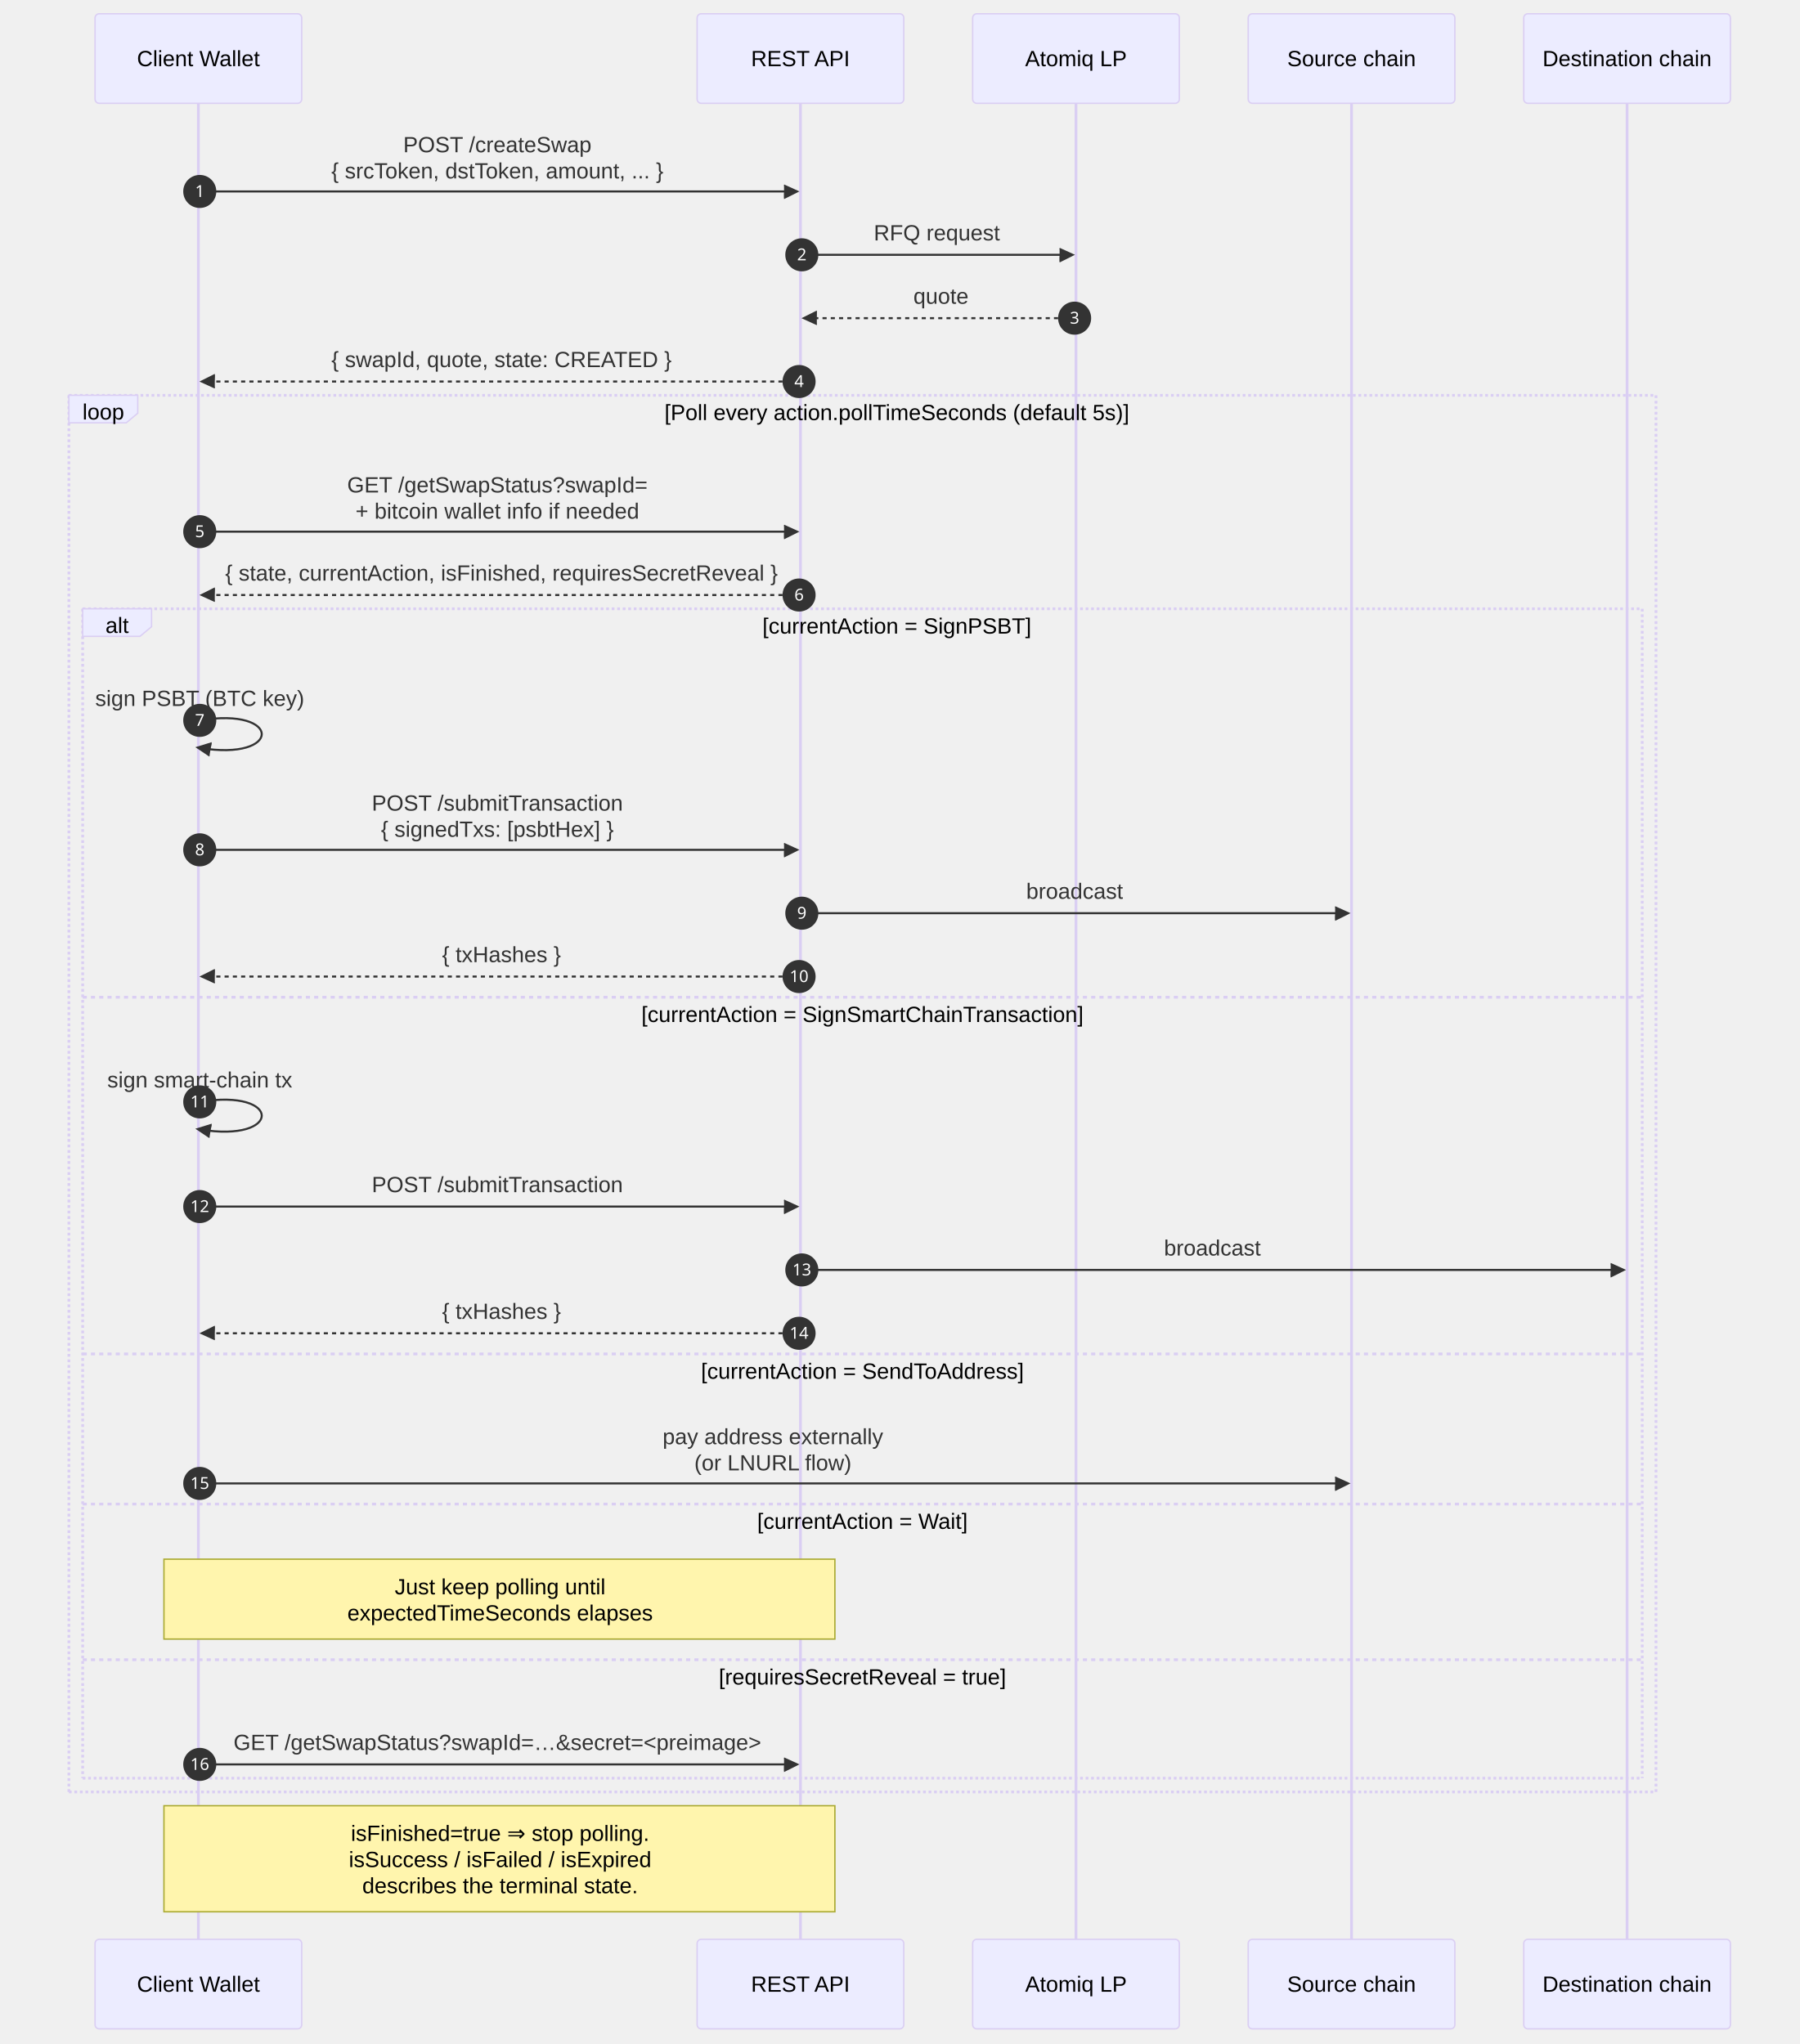
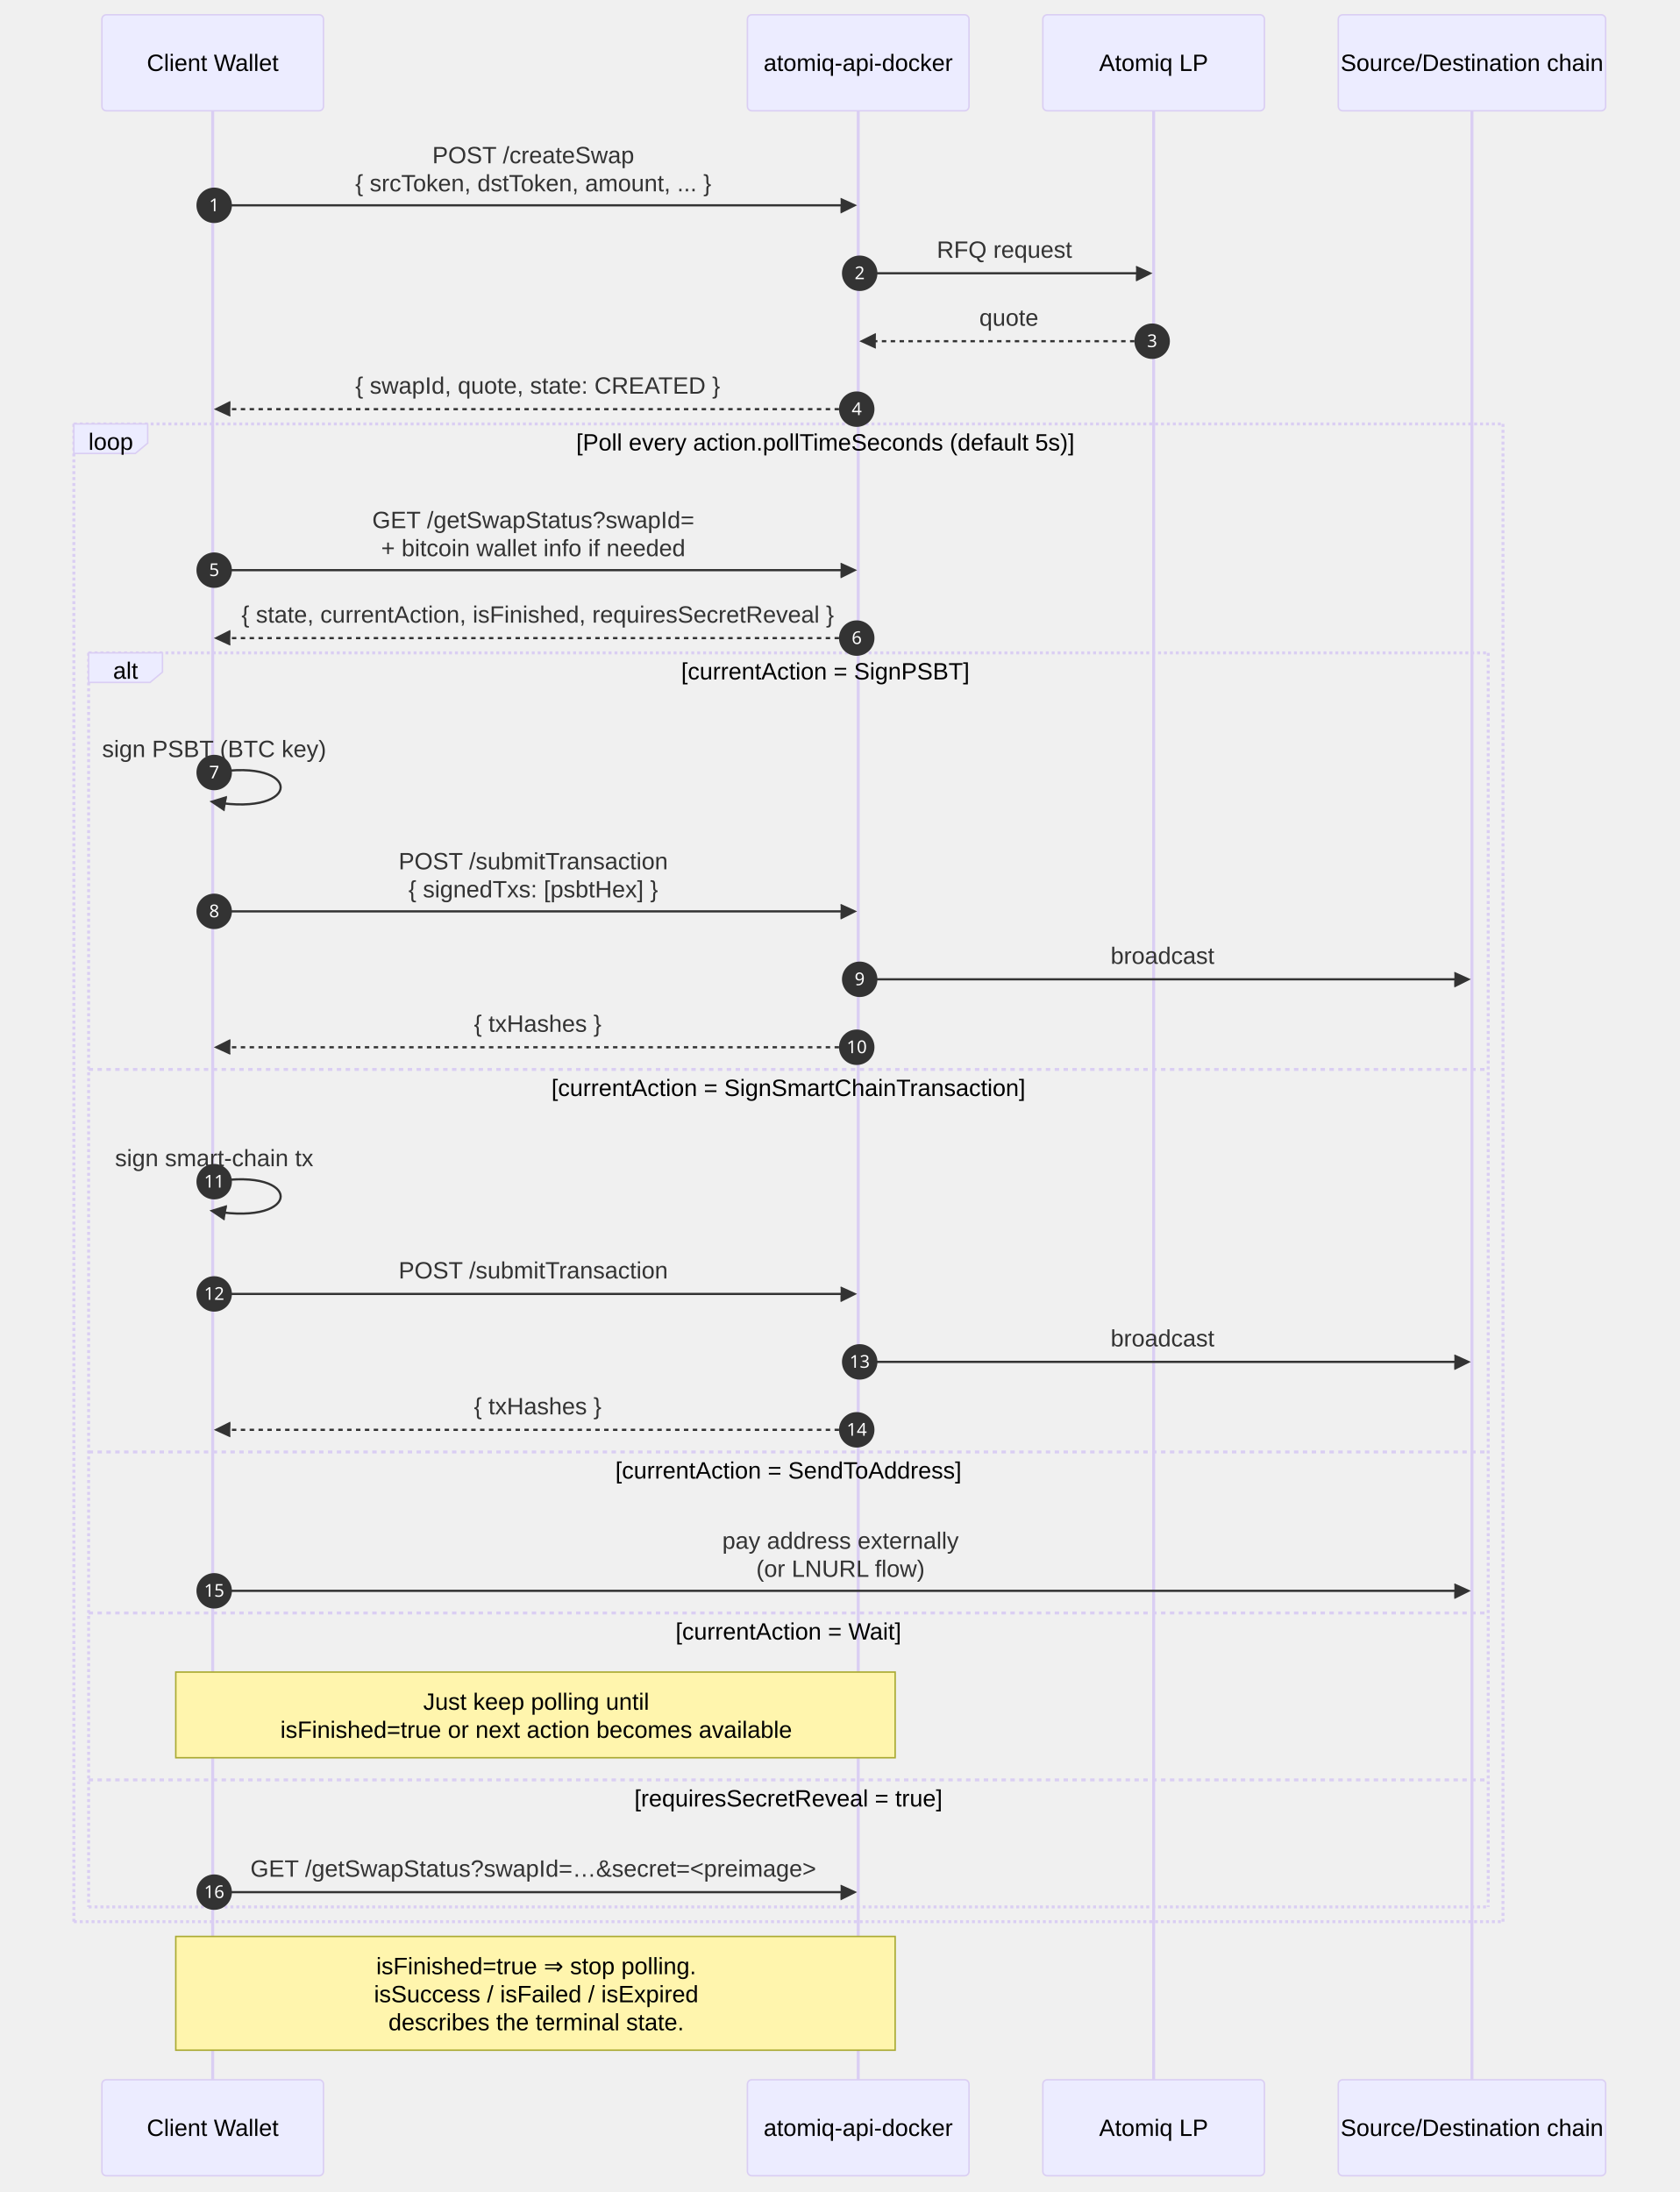
- <svg xmlns="http://www.w3.org/2000/svg" id="my-svg" width="100%" style="max-width: 1306px; background-color: transparent;" viewBox="-69 -10 1306 1484" role="graphics-document document" aria-roledescription="sequence">
-   <g>
-     <rect x="1037" y="1398" fill="#eaeaea" stroke="#666" width="150" height="65" name="C2" rx="3" ry="3" class="actor actor-bottom" />
-     <text x="1112" y="1430.5" dominant-baseline="central" alignment-baseline="central" class="actor actor-box" style="text-anchor: middle; font-size: 16px; font-weight: 400;">
-       <tspan x="1112" dy="0">Destination chain</tspan>
-     </text>
-   </g>
-   <g>
-     <rect x="837" y="1398" fill="#eaeaea" stroke="#666" width="150" height="65" name="C1" rx="3" ry="3" class="actor actor-bottom" />
-     <text x="912" y="1430.5" dominant-baseline="central" alignment-baseline="central" class="actor actor-box" style="text-anchor: middle; font-size: 16px; font-weight: 400;">
-       <tspan x="912" dy="0">Source chain</tspan>
+ <svg xmlns="http://www.w3.org/2000/svg" id="my-svg" width="100%" style="max-width: 1137px; background-color: transparent;" viewBox="-69 -10 1137 1484" role="graphics-document document" aria-roledescription="sequence">
+   <g>
+     <rect x="837" y="1398" fill="#eaeaea" stroke="#666" width="181" height="65" name="C" rx="3" ry="3" class="actor actor-bottom" />
+     <text x="927.5" y="1430.5" dominant-baseline="central" alignment-baseline="central" class="actor actor-box" style="text-anchor: middle; font-size: 16px; font-weight: 400;">
+       <tspan x="927.5" dy="0">Source/Destination chain</tspan>
    </text>
  </g>
  <g>
    <rect x="637" y="1398" fill="#eaeaea" stroke="#666" width="150" height="65" name="LP" rx="3" ry="3" class="actor actor-bottom" />
    <text x="712" y="1430.5" dominant-baseline="central" alignment-baseline="central" class="actor actor-box" style="text-anchor: middle; font-size: 16px; font-weight: 400;">
      <tspan x="712" dy="0">Atomiq LP</tspan>
    </text>
  </g>
  <g>
    <rect x="437" y="1398" fill="#eaeaea" stroke="#666" width="150" height="65" name="A" rx="3" ry="3" class="actor actor-bottom" />
    <text x="512" y="1430.5" dominant-baseline="central" alignment-baseline="central" class="actor actor-box" style="text-anchor: middle; font-size: 16px; font-weight: 400;">
-       <tspan x="512" dy="0">REST API</tspan>
+       <tspan x="512" dy="0">atomiq-api-docker</tspan>
    </text>
  </g>
  <g>
    <rect x="0" y="1398" fill="#eaeaea" stroke="#666" width="150" height="65" name="W" rx="3" ry="3" class="actor actor-bottom" />
    <text x="75" y="1430.5" dominant-baseline="central" alignment-baseline="central" class="actor actor-box" style="text-anchor: middle; font-size: 16px; font-weight: 400;">
      <tspan x="75" dy="0">Client Wallet</tspan>
    </text>
  </g>
  <g>
-     <line id="actor4" x1="1112" y1="65" x2="1112" y2="1398" class="actor-line 200" stroke-width="0.5px" stroke="#999" name="C2" />
-     <g id="root-4">
-       <rect x="1037" y="0" fill="#eaeaea" stroke="#666" width="150" height="65" name="C2" rx="3" ry="3" class="actor actor-top" />
-       <text x="1112" y="32.5" dominant-baseline="central" alignment-baseline="central" class="actor actor-box" style="text-anchor: middle; font-size: 16px; font-weight: 400;">
-         <tspan x="1112" dy="0">Destination chain</tspan>
-       </text>
-     </g>
-   </g>
-   <g>
-     <line id="actor3" x1="912" y1="65" x2="912" y2="1398" class="actor-line 200" stroke-width="0.5px" stroke="#999" name="C1" />
+     <line id="actor3" x1="927.5" y1="65" x2="927.5" y2="1398" class="actor-line 200" stroke-width="0.5px" stroke="#999" name="C" />
    <g id="root-3">
-       <rect x="837" y="0" fill="#eaeaea" stroke="#666" width="150" height="65" name="C1" rx="3" ry="3" class="actor actor-top" />
-       <text x="912" y="32.5" dominant-baseline="central" alignment-baseline="central" class="actor actor-box" style="text-anchor: middle; font-size: 16px; font-weight: 400;">
-         <tspan x="912" dy="0">Source chain</tspan>
+       <rect x="837" y="0" fill="#eaeaea" stroke="#666" width="181" height="65" name="C" rx="3" ry="3" class="actor actor-top" />
+       <text x="927.5" y="32.5" dominant-baseline="central" alignment-baseline="central" class="actor actor-box" style="text-anchor: middle; font-size: 16px; font-weight: 400;">
+         <tspan x="927.5" dy="0">Source/Destination chain</tspan>
      </text>
    </g>
  </g>
  <g>
    <line id="actor2" x1="712" y1="65" x2="712" y2="1398" class="actor-line 200" stroke-width="0.5px" stroke="#999" name="LP" />
    <g id="root-2">
      <rect x="637" y="0" fill="#eaeaea" stroke="#666" width="150" height="65" name="LP" rx="3" ry="3" class="actor actor-top" />
      <text x="712" y="32.5" dominant-baseline="central" alignment-baseline="central" class="actor actor-box" style="text-anchor: middle; font-size: 16px; font-weight: 400;">
        <tspan x="712" dy="0">Atomiq LP</tspan>
      </text>
    </g>
  </g>
  <g>
    <line id="actor1" x1="512" y1="65" x2="512" y2="1398" class="actor-line 200" stroke-width="0.5px" stroke="#999" name="A" />
    <g id="root-1">
      <rect x="437" y="0" fill="#eaeaea" stroke="#666" width="150" height="65" name="A" rx="3" ry="3" class="actor actor-top" />
      <text x="512" y="32.5" dominant-baseline="central" alignment-baseline="central" class="actor actor-box" style="text-anchor: middle; font-size: 16px; font-weight: 400;">
-         <tspan x="512" dy="0">REST API</tspan>
+         <tspan x="512" dy="0">atomiq-api-docker</tspan>
      </text>
    </g>
  </g>
  <g>
    <line id="actor0" x1="75" y1="65" x2="75" y2="1398" class="actor-line 200" stroke-width="0.5px" stroke="#999" name="W" />
    <g id="root-0">
      <rect x="0" y="0" fill="#eaeaea" stroke="#666" width="150" height="65" name="W" rx="3" ry="3" class="actor actor-top" />
      <text x="75" y="32.5" dominant-baseline="central" alignment-baseline="central" class="actor actor-box" style="text-anchor: middle; font-size: 16px; font-weight: 400;">
        <tspan x="75" dy="0">Client Wallet</tspan>
      </text>
    </g>
  </g>
  <style>#my-svg{font-family:"trebuchet ms",verdana,arial,sans-serif;font-size:16px;fill:#333;}@keyframes edge-animation-frame{from{stroke-dashoffset:0;}}@keyframes dash{to{stroke-dashoffset:0;}}#my-svg .edge-animation-slow{stroke-dasharray:9,5!important;stroke-dashoffset:900;animation:dash 50s linear infinite;stroke-linecap:round;}#my-svg .edge-animation-fast{stroke-dasharray:9,5!important;stroke-dashoffset:900;animation:dash 20s linear infinite;stroke-linecap:round;}#my-svg .error-icon{fill:#552222;}#my-svg .error-text{fill:#552222;stroke:#552222;}#my-svg .edge-thickness-normal{stroke-width:1px;}#my-svg .edge-thickness-thick{stroke-width:3.5px;}#my-svg .edge-pattern-solid{stroke-dasharray:0;}#my-svg .edge-thickness-invisible{stroke-width:0;fill:none;}#my-svg .edge-pattern-dashed{stroke-dasharray:3;}#my-svg .edge-pattern-dotted{stroke-dasharray:2;}#my-svg .marker{fill:#333333;stroke:#333333;}#my-svg .marker.cross{stroke:#333333;}#my-svg svg{font-family:"trebuchet ms",verdana,arial,sans-serif;font-size:16px;}#my-svg p{margin:0;}#my-svg .actor{stroke:hsl(259.626, 59.777%, 87.902%);fill:#ECECFF;}#my-svg text.actor&gt;tspan{fill:black;stroke:none;}#my-svg .actor-line{stroke:hsl(259.626, 59.777%, 87.902%);}#my-svg .innerArc{stroke-width:1.5;stroke-dasharray:none;}#my-svg .messageLine0{stroke-width:1.5;stroke-dasharray:none;stroke:#333;}#my-svg .messageLine1{stroke-width:1.5;stroke-dasharray:2,2;stroke:#333;}#my-svg #arrowhead path{fill:#333;stroke:#333;}#my-svg .sequenceNumber{fill:white;}#my-svg #sequencenumber{fill:#333;}#my-svg #crosshead path{fill:#333;stroke:#333;}#my-svg .messageText{fill:#333;stroke:none;}#my-svg .labelBox{stroke:hsl(259.626, 59.777%, 87.902%);fill:#ECECFF;}#my-svg .labelText,#my-svg .labelText&gt;tspan{fill:black;stroke:none;}#my-svg .loopText,#my-svg .loopText&gt;tspan{fill:black;stroke:none;}#my-svg .loopLine{stroke-width:2px;stroke-dasharray:2,2;stroke:hsl(259.626, 59.777%, 87.902%);fill:hsl(259.626, 59.777%, 87.902%);}#my-svg .note{stroke:#aaaa33;fill:#fff5ad;}#my-svg .noteText,#my-svg .noteText&gt;tspan{fill:black;stroke:none;}#my-svg .activation0{fill:#f4f4f4;stroke:#666;}#my-svg .activation1{fill:#f4f4f4;stroke:#666;}#my-svg .activation2{fill:#f4f4f4;stroke:#666;}#my-svg .actorPopupMenu{position:absolute;}#my-svg .actorPopupMenuPanel{position:absolute;fill:#ECECFF;box-shadow:0px 8px 16px 0px rgba(0,0,0,0.2);filter:drop-shadow(3px 5px 2px rgb(0 0 0 / 0.4));}#my-svg .actor-man line{stroke:hsl(259.626, 59.777%, 87.902%);fill:#ECECFF;}#my-svg .actor-man circle,#my-svg line{stroke:hsl(259.626, 59.777%, 87.902%);fill:#ECECFF;stroke-width:2px;}#my-svg :root{--mermaid-font-family:"trebuchet ms",verdana,arial,sans-serif;}</style>
  <g />
  <defs>
    <symbol id="computer" width="24" height="24">
      <path transform="scale(.5)" d="M2 2v13h20v-13h-20zm18 11h-16v-9h16v9zm-10.228 6l.466-1h3.524l.467 1h-4.457zm14.228 3h-24l2-6h2.104l-1.33 4h18.45l-1.297-4h2.073l2 6zm-5-10h-14v-7h14v7z" />
    </symbol>
  </defs>
  <defs>
    <symbol id="database" fill-rule="evenodd" clip-rule="evenodd">
      <path transform="scale(.5)" d="M12.258.001l.256.004.255.005.253.008.251.01.249.012.247.015.246.016.242.019.241.02.239.023.236.024.233.027.231.028.229.031.225.032.223.034.22.036.217.038.214.04.211.041.208.043.205.045.201.046.198.048.194.05.191.051.187.053.183.054.18.056.175.057.172.059.168.06.163.061.16.063.155.064.15.066.074.033.073.033.071.034.07.034.069.035.068.035.067.035.066.035.064.036.064.036.062.036.06.036.06.037.058.037.058.037.055.038.055.038.053.038.052.038.051.039.05.039.048.039.047.039.045.04.044.04.043.04.041.04.04.041.039.041.037.041.036.041.034.041.033.042.032.042.03.042.029.042.027.042.026.043.024.043.023.043.021.043.02.043.018.044.017.043.015.044.013.044.012.044.011.045.009.044.007.045.006.045.004.045.002.045.001.045v17l-.001.045-.002.045-.004.045-.006.045-.007.045-.009.044-.011.045-.012.044-.013.044-.015.044-.017.043-.018.044-.02.043-.021.043-.023.043-.024.043-.026.043-.027.042-.029.042-.03.042-.032.042-.033.042-.034.041-.036.041-.037.041-.039.041-.04.041-.041.04-.043.04-.044.04-.045.04-.047.039-.048.039-.05.039-.051.039-.052.038-.053.038-.055.038-.055.038-.058.037-.058.037-.06.037-.06.036-.062.036-.064.036-.064.036-.066.035-.067.035-.068.035-.069.035-.07.034-.071.034-.073.033-.074.033-.15.066-.155.064-.16.063-.163.061-.168.06-.172.059-.175.057-.18.056-.183.054-.187.053-.191.051-.194.05-.198.048-.201.046-.205.045-.208.043-.211.041-.214.04-.217.038-.22.036-.223.034-.225.032-.229.031-.231.028-.233.027-.236.024-.239.023-.241.02-.242.019-.246.016-.247.015-.249.012-.251.01-.253.008-.255.005-.256.004-.258.001-.258-.001-.256-.004-.255-.005-.253-.008-.251-.01-.249-.012-.247-.015-.245-.016-.243-.019-.241-.02-.238-.023-.236-.024-.234-.027-.231-.028-.228-.031-.226-.032-.223-.034-.22-.036-.217-.038-.214-.04-.211-.041-.208-.043-.204-.045-.201-.046-.198-.048-.195-.05-.19-.051-.187-.053-.184-.054-.179-.056-.176-.057-.172-.059-.167-.06-.164-.061-.159-.063-.155-.064-.151-.066-.074-.033-.072-.033-.072-.034-.07-.034-.069-.035-.068-.035-.067-.035-.066-.035-.064-.036-.063-.036-.062-.036-.061-.036-.06-.037-.058-.037-.057-.037-.056-.038-.055-.038-.053-.038-.052-.038-.051-.039-.049-.039-.049-.039-.046-.039-.046-.04-.044-.04-.043-.04-.041-.04-.04-.041-.039-.041-.037-.041-.036-.041-.034-.041-.033-.042-.032-.042-.03-.042-.029-.042-.027-.042-.026-.043-.024-.043-.023-.043-.021-.043-.02-.043-.018-.044-.017-.043-.015-.044-.013-.044-.012-.044-.011-.045-.009-.044-.007-.045-.006-.045-.004-.045-.002-.045-.001-.045v-17l.001-.045.002-.045.004-.045.006-.045.007-.045.009-.044.011-.045.012-.044.013-.044.015-.044.017-.043.018-.044.02-.043.021-.043.023-.043.024-.043.026-.043.027-.042.029-.042.03-.042.032-.042.033-.042.034-.041.036-.041.037-.041.039-.041.04-.041.041-.04.043-.04.044-.04.046-.04.046-.039.049-.039.049-.039.051-.039.052-.038.053-.038.055-.038.056-.038.057-.037.058-.037.06-.037.061-.036.062-.036.063-.036.064-.036.066-.035.067-.035.068-.035.069-.035.07-.034.072-.034.072-.033.074-.033.151-.066.155-.064.159-.063.164-.061.167-.06.172-.059.176-.057.179-.056.184-.054.187-.053.19-.051.195-.05.198-.048.201-.046.204-.045.208-.043.211-.041.214-.04.217-.038.22-.036.223-.034.226-.032.228-.031.231-.028.234-.027.236-.024.238-.023.241-.02.243-.019.245-.016.247-.015.249-.012.251-.01.253-.008.255-.005.256-.004.258-.001.258.001zm-9.258 20.499v.01l.001.021.003.021.004.022.005.021.006.022.007.022.009.023.01.022.011.023.012.023.013.023.015.023.016.024.017.023.018.024.019.024.021.024.022.025.023.024.024.025.052.049.056.05.061.051.066.051.07.051.075.051.079.052.084.052.088.052.092.052.097.052.102.051.105.052.11.052.114.051.119.051.123.051.127.05.131.05.135.05.139.048.144.049.147.047.152.047.155.047.16.045.163.045.167.043.171.043.176.041.178.041.183.039.187.039.19.037.194.035.197.035.202.033.204.031.209.03.212.029.216.027.219.025.222.024.226.021.23.02.233.018.236.016.24.015.243.012.246.01.249.008.253.005.256.004.259.001.26-.001.257-.004.254-.005.25-.008.247-.011.244-.012.241-.014.237-.016.233-.018.231-.021.226-.021.224-.024.22-.026.216-.027.212-.028.21-.031.205-.031.202-.034.198-.034.194-.036.191-.037.187-.039.183-.04.179-.04.175-.042.172-.043.168-.044.163-.045.16-.046.155-.046.152-.047.148-.048.143-.049.139-.049.136-.05.131-.05.126-.05.123-.051.118-.052.114-.051.11-.052.106-.052.101-.052.096-.052.092-.052.088-.053.083-.051.079-.052.074-.052.07-.051.065-.051.06-.051.056-.05.051-.05.023-.024.023-.025.021-.024.02-.024.019-.024.018-.024.017-.024.015-.023.014-.024.013-.023.012-.023.01-.023.01-.022.008-.022.006-.022.006-.022.004-.022.004-.021.001-.021.001-.021v-4.127l-.077.055-.08.053-.083.054-.085.053-.087.052-.09.052-.093.051-.095.05-.097.05-.1.049-.102.049-.105.048-.106.047-.109.047-.111.046-.114.045-.115.045-.118.044-.12.043-.122.042-.124.042-.126.041-.128.04-.13.04-.132.038-.134.038-.135.037-.138.037-.139.035-.142.035-.143.034-.144.033-.147.032-.148.031-.15.03-.151.03-.153.029-.154.027-.156.027-.158.026-.159.025-.161.024-.162.023-.163.022-.165.021-.166.02-.167.019-.169.018-.169.017-.171.016-.173.015-.173.014-.175.013-.175.012-.177.011-.178.01-.179.008-.179.008-.181.006-.182.005-.182.004-.184.003-.184.002h-.37l-.184-.002-.184-.003-.182-.004-.182-.005-.181-.006-.179-.008-.179-.008-.178-.01-.176-.011-.176-.012-.175-.013-.173-.014-.172-.015-.171-.016-.17-.017-.169-.018-.167-.019-.166-.02-.165-.021-.163-.022-.162-.023-.161-.024-.159-.025-.157-.026-.156-.027-.155-.027-.153-.029-.151-.03-.15-.03-.148-.031-.146-.032-.145-.033-.143-.034-.141-.035-.14-.035-.137-.037-.136-.037-.134-.038-.132-.038-.13-.04-.128-.04-.126-.041-.124-.042-.122-.042-.12-.044-.117-.043-.116-.045-.113-.045-.112-.046-.109-.047-.106-.047-.105-.048-.102-.049-.1-.049-.097-.05-.095-.05-.093-.052-.09-.051-.087-.052-.085-.053-.083-.054-.08-.054-.077-.054v4.127zm0-5.654v.011l.001.021.003.021.004.021.005.022.006.022.007.022.009.022.01.022.011.023.012.023.013.023.015.024.016.023.017.024.018.024.019.024.021.024.022.024.023.025.024.024.052.05.056.05.061.05.066.051.07.051.075.052.079.051.084.052.088.052.092.052.097.052.102.052.105.052.11.051.114.051.119.052.123.05.127.051.131.05.135.049.139.049.144.048.147.048.152.047.155.046.16.045.163.045.167.044.171.042.176.042.178.04.183.04.187.038.19.037.194.036.197.034.202.033.204.032.209.03.212.028.216.027.219.025.222.024.226.022.23.02.233.018.236.016.24.014.243.012.246.01.249.008.253.006.256.003.259.001.26-.001.257-.003.254-.006.25-.008.247-.01.244-.012.241-.015.237-.016.233-.018.231-.02.226-.022.224-.024.22-.025.216-.027.212-.029.21-.03.205-.032.202-.033.198-.035.194-.036.191-.037.187-.039.183-.039.179-.041.175-.042.172-.043.168-.044.163-.045.16-.045.155-.047.152-.047.148-.048.143-.048.139-.05.136-.049.131-.05.126-.051.123-.051.118-.051.114-.052.11-.052.106-.052.101-.052.096-.052.092-.052.088-.052.083-.052.079-.052.074-.051.07-.052.065-.051.06-.05.056-.051.051-.049.023-.025.023-.024.021-.025.02-.024.019-.024.018-.024.017-.024.015-.023.014-.023.013-.024.012-.022.01-.023.01-.023.008-.022.006-.022.006-.022.004-.021.004-.022.001-.021.001-.021v-4.139l-.077.054-.08.054-.083.054-.085.052-.087.053-.09.051-.093.051-.095.051-.097.05-.1.049-.102.049-.105.048-.106.047-.109.047-.111.046-.114.045-.115.044-.118.044-.12.044-.122.042-.124.042-.126.041-.128.04-.13.039-.132.039-.134.038-.135.037-.138.036-.139.036-.142.035-.143.033-.144.033-.147.033-.148.031-.15.03-.151.03-.153.028-.154.028-.156.027-.158.026-.159.025-.161.024-.162.023-.163.022-.165.021-.166.02-.167.019-.169.018-.169.017-.171.016-.173.015-.173.014-.175.013-.175.012-.177.011-.178.009-.179.009-.179.007-.181.007-.182.005-.182.004-.184.003-.184.002h-.37l-.184-.002-.184-.003-.182-.004-.182-.005-.181-.007-.179-.007-.179-.009-.178-.009-.176-.011-.176-.012-.175-.013-.173-.014-.172-.015-.171-.016-.17-.017-.169-.018-.167-.019-.166-.02-.165-.021-.163-.022-.162-.023-.161-.024-.159-.025-.157-.026-.156-.027-.155-.028-.153-.028-.151-.03-.15-.03-.148-.031-.146-.033-.145-.033-.143-.033-.141-.035-.14-.036-.137-.036-.136-.037-.134-.038-.132-.039-.13-.039-.128-.04-.126-.041-.124-.042-.122-.043-.12-.043-.117-.044-.116-.044-.113-.046-.112-.046-.109-.046-.106-.047-.105-.048-.102-.049-.1-.049-.097-.05-.095-.051-.093-.051-.09-.051-.087-.053-.085-.052-.083-.054-.08-.054-.077-.054v4.139zm0-5.666v.011l.001.02.003.022.004.021.005.022.006.021.007.022.009.023.01.022.011.023.012.023.013.023.015.023.016.024.017.024.018.023.019.024.021.025.022.024.023.024.024.025.052.05.056.05.061.05.066.051.07.051.075.052.079.051.084.052.088.052.092.052.097.052.102.052.105.051.11.052.114.051.119.051.123.051.127.05.131.05.135.05.139.049.144.048.147.048.152.047.155.046.16.045.163.045.167.043.171.043.176.042.178.04.183.04.187.038.19.037.194.036.197.034.202.033.204.032.209.03.212.028.216.027.219.025.222.024.226.021.23.02.233.018.236.017.24.014.243.012.246.01.249.008.253.006.256.003.259.001.26-.001.257-.003.254-.006.25-.008.247-.01.244-.013.241-.014.237-.016.233-.018.231-.02.226-.022.224-.024.22-.025.216-.027.212-.029.21-.03.205-.032.202-.033.198-.035.194-.036.191-.037.187-.039.183-.039.179-.041.175-.042.172-.043.168-.044.163-.045.16-.045.155-.047.152-.047.148-.048.143-.049.139-.049.136-.049.131-.051.126-.05.123-.051.118-.052.114-.051.11-.052.106-.052.101-.052.096-.052.092-.052.088-.052.083-.052.079-.052.074-.052.07-.051.065-.051.06-.051.056-.05.051-.049.023-.025.023-.025.021-.024.02-.024.019-.024.018-.024.017-.024.015-.023.014-.024.013-.023.012-.023.01-.022.01-.023.008-.022.006-.022.006-.022.004-.022.004-.021.001-.021.001-.021v-4.153l-.077.054-.08.054-.083.053-.085.053-.087.053-.09.051-.093.051-.095.051-.097.05-.1.049-.102.048-.105.048-.106.048-.109.046-.111.046-.114.046-.115.044-.118.044-.12.043-.122.043-.124.042-.126.041-.128.04-.13.039-.132.039-.134.038-.135.037-.138.036-.139.036-.142.034-.143.034-.144.033-.147.032-.148.032-.15.03-.151.03-.153.028-.154.028-.156.027-.158.026-.159.024-.161.024-.162.023-.163.023-.165.021-.166.02-.167.019-.169.018-.169.017-.171.016-.173.015-.173.014-.175.013-.175.012-.177.01-.178.01-.179.009-.179.007-.181.006-.182.006-.182.004-.184.003-.184.001-.185.001-.185-.001-.184-.001-.184-.003-.182-.004-.182-.006-.181-.006-.179-.007-.179-.009-.178-.01-.176-.01-.176-.012-.175-.013-.173-.014-.172-.015-.171-.016-.17-.017-.169-.018-.167-.019-.166-.02-.165-.021-.163-.023-.162-.023-.161-.024-.159-.024-.157-.026-.156-.027-.155-.028-.153-.028-.151-.03-.15-.03-.148-.032-.146-.032-.145-.033-.143-.034-.141-.034-.14-.036-.137-.036-.136-.037-.134-.038-.132-.039-.13-.039-.128-.041-.126-.041-.124-.041-.122-.043-.12-.043-.117-.044-.116-.044-.113-.046-.112-.046-.109-.046-.106-.048-.105-.048-.102-.048-.1-.05-.097-.049-.095-.051-.093-.051-.09-.052-.087-.052-.085-.053-.083-.053-.08-.054-.077-.054v4.153zm8.74-8.179l-.257.004-.254.005-.25.008-.247.011-.244.012-.241.014-.237.016-.233.018-.231.021-.226.022-.224.023-.22.026-.216.027-.212.028-.21.031-.205.032-.202.033-.198.034-.194.036-.191.038-.187.038-.183.04-.179.041-.175.042-.172.043-.168.043-.163.045-.16.046-.155.046-.152.048-.148.048-.143.048-.139.049-.136.05-.131.05-.126.051-.123.051-.118.051-.114.052-.11.052-.106.052-.101.052-.096.052-.092.052-.088.052-.083.052-.079.052-.074.051-.07.052-.065.051-.06.05-.056.05-.051.05-.023.025-.023.024-.021.024-.02.025-.019.024-.018.024-.017.023-.015.024-.014.023-.013.023-.012.023-.01.023-.01.022-.008.022-.006.023-.006.021-.004.022-.004.021-.001.021-.001.021.001.021.001.021.004.021.004.022.006.021.006.023.008.022.01.022.01.023.012.023.013.023.014.023.015.024.017.023.018.024.019.024.02.025.021.024.023.024.023.025.051.05.056.05.06.05.065.051.07.052.074.051.079.052.083.052.088.052.092.052.096.052.101.052.106.052.11.052.114.052.118.051.123.051.126.051.131.05.136.05.139.049.143.048.148.048.152.048.155.046.16.046.163.045.168.043.172.043.175.042.179.041.183.04.187.038.191.038.194.036.198.034.202.033.205.032.21.031.212.028.216.027.22.026.224.023.226.022.231.021.233.018.237.016.241.014.244.012.247.011.25.008.254.005.257.004.26.001.26-.001.257-.004.254-.005.25-.008.247-.011.244-.012.241-.014.237-.016.233-.018.231-.021.226-.022.224-.023.22-.026.216-.027.212-.028.21-.031.205-.032.202-.033.198-.034.194-.036.191-.038.187-.038.183-.04.179-.041.175-.042.172-.043.168-.043.163-.045.16-.046.155-.046.152-.048.148-.048.143-.048.139-.049.136-.05.131-.05.126-.051.123-.051.118-.051.114-.052.11-.052.106-.052.101-.052.096-.052.092-.052.088-.052.083-.052.079-.052.074-.051.07-.052.065-.051.06-.05.056-.05.051-.05.023-.025.023-.024.021-.024.02-.025.019-.024.018-.024.017-.023.015-.024.014-.023.013-.023.012-.023.01-.023.01-.022.008-.022.006-.023.006-.021.004-.022.004-.021.001-.021.001-.021-.001-.021-.001-.021-.004-.021-.004-.022-.006-.021-.006-.023-.008-.022-.01-.022-.01-.023-.012-.023-.013-.023-.014-.023-.015-.024-.017-.023-.018-.024-.019-.024-.02-.025-.021-.024-.023-.024-.023-.025-.051-.05-.056-.05-.06-.05-.065-.051-.07-.052-.074-.051-.079-.052-.083-.052-.088-.052-.092-.052-.096-.052-.101-.052-.106-.052-.11-.052-.114-.052-.118-.051-.123-.051-.126-.051-.131-.05-.136-.05-.139-.049-.143-.048-.148-.048-.152-.048-.155-.046-.16-.046-.163-.045-.168-.043-.172-.043-.175-.042-.179-.041-.183-.04-.187-.038-.191-.038-.194-.036-.198-.034-.202-.033-.205-.032-.21-.031-.212-.028-.216-.027-.22-.026-.224-.023-.226-.022-.231-.021-.233-.018-.237-.016-.241-.014-.244-.012-.247-.011-.25-.008-.254-.005-.257-.004-.26-.001-.26.001z" />
    </symbol>
  </defs>
  <defs>
    <symbol id="clock" width="24" height="24">
      <path transform="scale(.5)" d="M12 2c5.514 0 10 4.486 10 10s-4.486 10-10 10-10-4.486-10-10 4.486-10 10-10zm0-2c-6.627 0-12 5.373-12 12s5.373 12 12 12 12-5.373 12-12-5.373-12-12-12zm5.848 12.459c.202.038.202.333.001.372-1.907.361-6.045 1.111-6.547 1.111-.719 0-1.301-.582-1.301-1.301 0-.512.77-5.447 1.125-7.445.034-.192.312-.181.343.014l.985 6.238 5.394 1.011z" />
    </symbol>
  </defs>
  <defs>
    <marker id="arrowhead" refX="7.9" refY="5" markerUnits="userSpaceOnUse" markerWidth="12" markerHeight="12" orient="auto-start-reverse">
      <path d="M -1 0 L 10 5 L 0 10 z" />
    </marker>
  </defs>
  <defs>
    <marker id="crosshead" markerWidth="15" markerHeight="8" orient="auto" refX="4" refY="4.5">
      <path fill="none" stroke="#000000" stroke-width="1pt" d="M 1,2 L 6,7 M 6,2 L 1,7" style="stroke-dasharray: 0, 0;" />
    </marker>
  </defs>
  <defs>
    <marker id="filled-head" refX="15.5" refY="7" markerWidth="20" markerHeight="28" orient="auto">
      <path d="M 18,7 L9,13 L14,7 L9,1 Z" />
    </marker>
  </defs>
  <defs>
    <marker id="sequencenumber" refX="15" refY="15" markerWidth="60" markerHeight="40" orient="auto">
      <circle cx="15" cy="15" r="6" />
    </marker>
  </defs>
  <g>
    <rect x="50" y="1122" fill="#EDF2AE" stroke="#666" width="487" height="58" class="note" />
    <text x="294" y="1127" text-anchor="middle" dominant-baseline="middle" alignment-baseline="middle" class="noteText" dy="1em" style="font-size: 16px; font-weight: 400;">
      <tspan x="294">Just keep polling until</tspan>
    </text>
    <text x="294" y="1146" text-anchor="middle" dominant-baseline="middle" alignment-baseline="middle" class="noteText" dy="1em" style="font-size: 16px; font-weight: 400;">
-       <tspan x="294">expectedTimeSeconds elapses</tspan>
-     </text>
-   </g>
-   <g>
-     <line x1="-9" y1="432" x2="1123" y2="432" class="loopLine" />
-     <line x1="1123" y1="432" x2="1123" y2="1281" class="loopLine" />
-     <line x1="-9" y1="1281" x2="1123" y2="1281" class="loopLine" />
+       <tspan x="294">isFinished=true or next action becomes available</tspan>
+     </text>
+   </g>
+   <g>
+     <line x1="-9" y1="432" x2="938.5" y2="432" class="loopLine" />
+     <line x1="938.5" y1="432" x2="938.5" y2="1281" class="loopLine" />
+     <line x1="-9" y1="1281" x2="938.5" y2="1281" class="loopLine" />
    <line x1="-9" y1="432" x2="-9" y2="1281" class="loopLine" />
-     <line x1="-9" y1="714" x2="1123" y2="714" class="loopLine" style="stroke-dasharray: 3, 3;" />
-     <line x1="-9" y1="973" x2="1123" y2="973" class="loopLine" style="stroke-dasharray: 3, 3;" />
-     <line x1="-9" y1="1082" x2="1123" y2="1082" class="loopLine" style="stroke-dasharray: 3, 3;" />
-     <line x1="-9" y1="1195" x2="1123" y2="1195" class="loopLine" style="stroke-dasharray: 3, 3;" />
+     <line x1="-9" y1="714" x2="938.5" y2="714" class="loopLine" style="stroke-dasharray: 3, 3;" />
+     <line x1="-9" y1="973" x2="938.5" y2="973" class="loopLine" style="stroke-dasharray: 3, 3;" />
+     <line x1="-9" y1="1082" x2="938.5" y2="1082" class="loopLine" style="stroke-dasharray: 3, 3;" />
+     <line x1="-9" y1="1195" x2="938.5" y2="1195" class="loopLine" style="stroke-dasharray: 3, 3;" />
    <polygon points="-9,432 41,432 41,445 32.6,452 -9,452" class="labelBox" />
    <text x="16" y="445" text-anchor="middle" dominant-baseline="middle" alignment-baseline="middle" class="labelText" style="font-size: 16px; font-weight: 400;">alt</text>
-     <text x="582" y="450" text-anchor="middle" class="loopText" style="font-size: 16px; font-weight: 400;">
-       <tspan x="582">[currentAction = SignPSBT]</tspan>
-     </text>
-     <text x="557" y="732" text-anchor="middle" class="loopText" style="font-size: 16px; font-weight: 400;">[currentAction = SignSmartChainTransaction]</text>
-     <text x="557" y="991" text-anchor="middle" class="loopText" style="font-size: 16px; font-weight: 400;">[currentAction = SendToAddress]</text>
-     <text x="557" y="1100" text-anchor="middle" class="loopText" style="font-size: 16px; font-weight: 400;">[currentAction = Wait]</text>
-     <text x="557" y="1213" text-anchor="middle" class="loopText" style="font-size: 16px; font-weight: 400;">[requiresSecretReveal = true]</text>
-   </g>
-   <g>
-     <line x1="-19" y1="277" x2="1133" y2="277" class="loopLine" />
-     <line x1="1133" y1="277" x2="1133" y2="1291" class="loopLine" />
-     <line x1="-19" y1="1291" x2="1133" y2="1291" class="loopLine" />
+     <text x="489.75" y="450" text-anchor="middle" class="loopText" style="font-size: 16px; font-weight: 400;">
+       <tspan x="489.75">[currentAction = SignPSBT]</tspan>
+     </text>
+     <text x="464.75" y="732" text-anchor="middle" class="loopText" style="font-size: 16px; font-weight: 400;">[currentAction = SignSmartChainTransaction]</text>
+     <text x="464.75" y="991" text-anchor="middle" class="loopText" style="font-size: 16px; font-weight: 400;">[currentAction = SendToAddress]</text>
+     <text x="464.75" y="1100" text-anchor="middle" class="loopText" style="font-size: 16px; font-weight: 400;">[currentAction = Wait]</text>
+     <text x="464.75" y="1213" text-anchor="middle" class="loopText" style="font-size: 16px; font-weight: 400;">[requiresSecretReveal = true]</text>
+   </g>
+   <g>
+     <line x1="-19" y1="277" x2="948.5" y2="277" class="loopLine" />
+     <line x1="948.5" y1="277" x2="948.5" y2="1291" class="loopLine" />
+     <line x1="-19" y1="1291" x2="948.5" y2="1291" class="loopLine" />
    <line x1="-19" y1="277" x2="-19" y2="1291" class="loopLine" />
    <polygon points="-19,277 31,277 31,290 22.6,297 -19,297" class="labelBox" />
    <text x="6" y="290" text-anchor="middle" dominant-baseline="middle" alignment-baseline="middle" class="labelText" style="font-size: 16px; font-weight: 400;">loop</text>
-     <text x="582" y="295" text-anchor="middle" class="loopText" style="font-size: 16px; font-weight: 400;">
-       <tspan x="582">[Poll every action.pollTimeSeconds (default 5s)]</tspan>
+     <text x="489.75" y="295" text-anchor="middle" class="loopText" style="font-size: 16px; font-weight: 400;">
+       <tspan x="489.75">[Poll every action.pollTimeSeconds (default 5s)]</tspan>
    </text>
  </g>
  <g>
    <rect x="50" y="1301" fill="#EDF2AE" stroke="#666" width="487" height="77" class="note" />
    <text x="294" y="1306" text-anchor="middle" dominant-baseline="middle" alignment-baseline="middle" class="noteText" dy="1em" style="font-size: 16px; font-weight: 400;">
      <tspan x="294">isFinished=true ⇒ stop polling.</tspan>
    </text>
    <text x="294" y="1325" text-anchor="middle" dominant-baseline="middle" alignment-baseline="middle" class="noteText" dy="1em" style="font-size: 16px; font-weight: 400;">
      <tspan x="294">isSuccess / isFailed / isExpired</tspan>
    </text>
    <text x="294" y="1344" text-anchor="middle" dominant-baseline="middle" alignment-baseline="middle" class="noteText" dy="1em" style="font-size: 16px; font-weight: 400;">
      <tspan x="294">describes the terminal state.</tspan>
    </text>
  </g>
  <text x="292" y="80" text-anchor="middle" dominant-baseline="middle" alignment-baseline="middle" class="messageText" dy="1em" style="font-size: 16px; font-weight: 400;">POST /createSwap</text>
  <text x="292" y="99" text-anchor="middle" dominant-baseline="middle" alignment-baseline="middle" class="messageText" dy="1em" style="font-size: 16px; font-weight: 400;">{ srcToken, dstToken, amount, ... }</text>
  <line x1="76" y1="129" x2="508" y2="129" class="messageLine0" stroke-width="2" stroke="none" marker-end="url(#arrowhead)" style="fill: none;" />
  <line x1="76" y1="129" x2="76" y2="129" stroke-width="0" marker-start="url(#sequencenumber)" />
  <text x="76" y="133" font-family="sans-serif" font-size="12px" text-anchor="middle" class="sequenceNumber">1</text>
  <text x="611" y="144" text-anchor="middle" dominant-baseline="middle" alignment-baseline="middle" class="messageText" dy="1em" style="font-size: 16px; font-weight: 400;">RFQ request</text>
  <line x1="513" y1="175" x2="708" y2="175" class="messageLine0" stroke-width="2" stroke="none" marker-end="url(#arrowhead)" style="fill: none;" />
  <line x1="513" y1="175" x2="513" y2="175" stroke-width="0" marker-start="url(#sequencenumber)" />
  <text x="513" y="179" font-family="sans-serif" font-size="12px" text-anchor="middle" class="sequenceNumber">2</text>
  <text x="614" y="190" text-anchor="middle" dominant-baseline="middle" alignment-baseline="middle" class="messageText" dy="1em" style="font-size: 16px; font-weight: 400;">quote</text>
  <line x1="711" y1="221" x2="516" y2="221" class="messageLine1" stroke-width="2" stroke="none" marker-end="url(#arrowhead)" style="stroke-dasharray: 3, 3; fill: none;" />
  <line x1="711" y1="221" x2="711" y2="221" stroke-width="0" marker-start="url(#sequencenumber)" />
  <text x="711" y="225" font-family="sans-serif" font-size="12px" text-anchor="middle" class="sequenceNumber">3</text>
  <text x="295" y="236" text-anchor="middle" dominant-baseline="middle" alignment-baseline="middle" class="messageText" dy="1em" style="font-size: 16px; font-weight: 400;">{ swapId, quote, state: CREATED }</text>
  <line x1="511" y1="267" x2="79" y2="267" class="messageLine1" stroke-width="2" stroke="none" marker-end="url(#arrowhead)" style="stroke-dasharray: 3, 3; fill: none;" />
  <line x1="511" y1="267" x2="511" y2="267" stroke-width="0" marker-start="url(#sequencenumber)" />
  <text x="511" y="271" font-family="sans-serif" font-size="12px" text-anchor="middle" class="sequenceNumber">4</text>
  <text x="292" y="327" text-anchor="middle" dominant-baseline="middle" alignment-baseline="middle" class="messageText" dy="1em" style="font-size: 16px; font-weight: 400;">GET /getSwapStatus?swapId=</text>
  <text x="292" y="346" text-anchor="middle" dominant-baseline="middle" alignment-baseline="middle" class="messageText" dy="1em" style="font-size: 16px; font-weight: 400;">+ bitcoin wallet info if needed</text>
  <line x1="76" y1="376" x2="508" y2="376" class="messageLine0" stroke-width="2" stroke="none" marker-end="url(#arrowhead)" style="fill: none;" />
  <line x1="76" y1="376" x2="76" y2="376" stroke-width="0" marker-start="url(#sequencenumber)" />
  <text x="76" y="380" font-family="sans-serif" font-size="12px" text-anchor="middle" class="sequenceNumber">5</text>
  <text x="295" y="391" text-anchor="middle" dominant-baseline="middle" alignment-baseline="middle" class="messageText" dy="1em" style="font-size: 16px; font-weight: 400;">{ state, currentAction, isFinished, requiresSecretReveal }</text>
  <line x1="511" y1="422" x2="79" y2="422" class="messageLine1" stroke-width="2" stroke="none" marker-end="url(#arrowhead)" style="stroke-dasharray: 3, 3; fill: none;" />
  <line x1="511" y1="422" x2="511" y2="422" stroke-width="0" marker-start="url(#sequencenumber)" />
  <text x="511" y="426" font-family="sans-serif" font-size="12px" text-anchor="middle" class="sequenceNumber">6</text>
  <text x="76" y="482" text-anchor="middle" dominant-baseline="middle" alignment-baseline="middle" class="messageText" dy="1em" style="font-size: 16px; font-weight: 400;">sign PSBT (BTC key)</text>
  <path d="M 76,513 C 136,503 136,543 76,533" class="messageLine0" stroke-width="2" stroke="none" marker-end="url(#arrowhead)" style="fill: none;" />
  <line x1="76" y1="513" x2="76" y2="513" stroke-width="0" marker-start="url(#sequencenumber)" />
  <text x="76" y="517" font-family="sans-serif" font-size="12px" text-anchor="middle" class="sequenceNumber">7</text>
  <text x="292" y="558" text-anchor="middle" dominant-baseline="middle" alignment-baseline="middle" class="messageText" dy="1em" style="font-size: 16px; font-weight: 400;">POST /submitTransaction</text>
  <text x="292" y="577" text-anchor="middle" dominant-baseline="middle" alignment-baseline="middle" class="messageText" dy="1em" style="font-size: 16px; font-weight: 400;">{ signedTxs: [psbtHex] }</text>
  <line x1="76" y1="607" x2="508" y2="607" class="messageLine0" stroke-width="2" stroke="none" marker-end="url(#arrowhead)" style="fill: none;" />
  <line x1="76" y1="607" x2="76" y2="607" stroke-width="0" marker-start="url(#sequencenumber)" />
  <text x="76" y="611" font-family="sans-serif" font-size="12px" text-anchor="middle" class="sequenceNumber">8</text>
-   <text x="711" y="622" text-anchor="middle" dominant-baseline="middle" alignment-baseline="middle" class="messageText" dy="1em" style="font-size: 16px; font-weight: 400;">broadcast</text>
-   <line x1="513" y1="653" x2="908" y2="653" class="messageLine0" stroke-width="2" stroke="none" marker-end="url(#arrowhead)" style="fill: none;" />
+   <text x="718" y="622" text-anchor="middle" dominant-baseline="middle" alignment-baseline="middle" class="messageText" dy="1em" style="font-size: 16px; font-weight: 400;">broadcast</text>
+   <line x1="513" y1="653" x2="923.5" y2="653" class="messageLine0" stroke-width="2" stroke="none" marker-end="url(#arrowhead)" style="fill: none;" />
  <line x1="513" y1="653" x2="513" y2="653" stroke-width="0" marker-start="url(#sequencenumber)" />
  <text x="513" y="657" font-family="sans-serif" font-size="12px" text-anchor="middle" class="sequenceNumber">9</text>
  <text x="295" y="668" text-anchor="middle" dominant-baseline="middle" alignment-baseline="middle" class="messageText" dy="1em" style="font-size: 16px; font-weight: 400;">{ txHashes }</text>
  <line x1="511" y1="699" x2="79" y2="699" class="messageLine1" stroke-width="2" stroke="none" marker-end="url(#arrowhead)" style="stroke-dasharray: 3, 3; fill: none;" />
  <line x1="511" y1="699" x2="511" y2="699" stroke-width="0" marker-start="url(#sequencenumber)" />
  <text x="511" y="703" font-family="sans-serif" font-size="12px" text-anchor="middle" class="sequenceNumber">10</text>
  <text x="76" y="759" text-anchor="middle" dominant-baseline="middle" alignment-baseline="middle" class="messageText" dy="1em" style="font-size: 16px; font-weight: 400;">sign smart-chain tx</text>
  <path d="M 76,790 C 136,780 136,820 76,810" class="messageLine0" stroke-width="2" stroke="none" marker-end="url(#arrowhead)" style="fill: none;" />
  <line x1="76" y1="790" x2="76" y2="790" stroke-width="0" marker-start="url(#sequencenumber)" />
  <text x="76" y="794" font-family="sans-serif" font-size="12px" text-anchor="middle" class="sequenceNumber">11</text>
  <text x="292" y="835" text-anchor="middle" dominant-baseline="middle" alignment-baseline="middle" class="messageText" dy="1em" style="font-size: 16px; font-weight: 400;">POST /submitTransaction</text>
  <line x1="76" y1="866" x2="508" y2="866" class="messageLine0" stroke-width="2" stroke="none" marker-end="url(#arrowhead)" style="fill: none;" />
  <line x1="76" y1="866" x2="76" y2="866" stroke-width="0" marker-start="url(#sequencenumber)" />
  <text x="76" y="870" font-family="sans-serif" font-size="12px" text-anchor="middle" class="sequenceNumber">12</text>
-   <text x="811" y="881" text-anchor="middle" dominant-baseline="middle" alignment-baseline="middle" class="messageText" dy="1em" style="font-size: 16px; font-weight: 400;">broadcast</text>
-   <line x1="513" y1="912" x2="1108" y2="912" class="messageLine0" stroke-width="2" stroke="none" marker-end="url(#arrowhead)" style="fill: none;" />
+   <text x="718" y="881" text-anchor="middle" dominant-baseline="middle" alignment-baseline="middle" class="messageText" dy="1em" style="font-size: 16px; font-weight: 400;">broadcast</text>
+   <line x1="513" y1="912" x2="923.5" y2="912" class="messageLine0" stroke-width="2" stroke="none" marker-end="url(#arrowhead)" style="fill: none;" />
  <line x1="513" y1="912" x2="513" y2="912" stroke-width="0" marker-start="url(#sequencenumber)" />
  <text x="513" y="916" font-family="sans-serif" font-size="12px" text-anchor="middle" class="sequenceNumber">13</text>
  <text x="295" y="927" text-anchor="middle" dominant-baseline="middle" alignment-baseline="middle" class="messageText" dy="1em" style="font-size: 16px; font-weight: 400;">{ txHashes }</text>
  <line x1="511" y1="958" x2="79" y2="958" class="messageLine1" stroke-width="2" stroke="none" marker-end="url(#arrowhead)" style="stroke-dasharray: 3, 3; fill: none;" />
  <line x1="511" y1="958" x2="511" y2="958" stroke-width="0" marker-start="url(#sequencenumber)" />
  <text x="511" y="962" font-family="sans-serif" font-size="12px" text-anchor="middle" class="sequenceNumber">14</text>
-   <text x="492" y="1018" text-anchor="middle" dominant-baseline="middle" alignment-baseline="middle" class="messageText" dy="1em" style="font-size: 16px; font-weight: 400;">pay address externally</text>
-   <text x="492" y="1037" text-anchor="middle" dominant-baseline="middle" alignment-baseline="middle" class="messageText" dy="1em" style="font-size: 16px; font-weight: 400;">(or LNURL flow)</text>
-   <line x1="76" y1="1067" x2="908" y2="1067" class="messageLine0" stroke-width="2" stroke="none" marker-end="url(#arrowhead)" style="fill: none;" />
+   <text x="500" y="1018" text-anchor="middle" dominant-baseline="middle" alignment-baseline="middle" class="messageText" dy="1em" style="font-size: 16px; font-weight: 400;">pay address externally</text>
+   <text x="500" y="1037" text-anchor="middle" dominant-baseline="middle" alignment-baseline="middle" class="messageText" dy="1em" style="font-size: 16px; font-weight: 400;">(or LNURL flow)</text>
+   <line x1="76" y1="1067" x2="923.5" y2="1067" class="messageLine0" stroke-width="2" stroke="none" marker-end="url(#arrowhead)" style="fill: none;" />
  <line x1="76" y1="1067" x2="76" y2="1067" stroke-width="0" marker-start="url(#sequencenumber)" />
  <text x="76" y="1071" font-family="sans-serif" font-size="12px" text-anchor="middle" class="sequenceNumber">15</text>
  <text x="292" y="1240" text-anchor="middle" dominant-baseline="middle" alignment-baseline="middle" class="messageText" dy="1em" style="font-size: 16px; font-weight: 400;">GET /getSwapStatus?swapId=…&amp;secret=&lt;preimage&gt;</text>
  <line x1="76" y1="1271" x2="508" y2="1271" class="messageLine0" stroke-width="2" stroke="none" marker-end="url(#arrowhead)" style="fill: none;" />
  <line x1="76" y1="1271" x2="76" y2="1271" stroke-width="0" marker-start="url(#sequencenumber)" />
  <text x="76" y="1275" font-family="sans-serif" font-size="12px" text-anchor="middle" class="sequenceNumber">16</text>
</svg>
